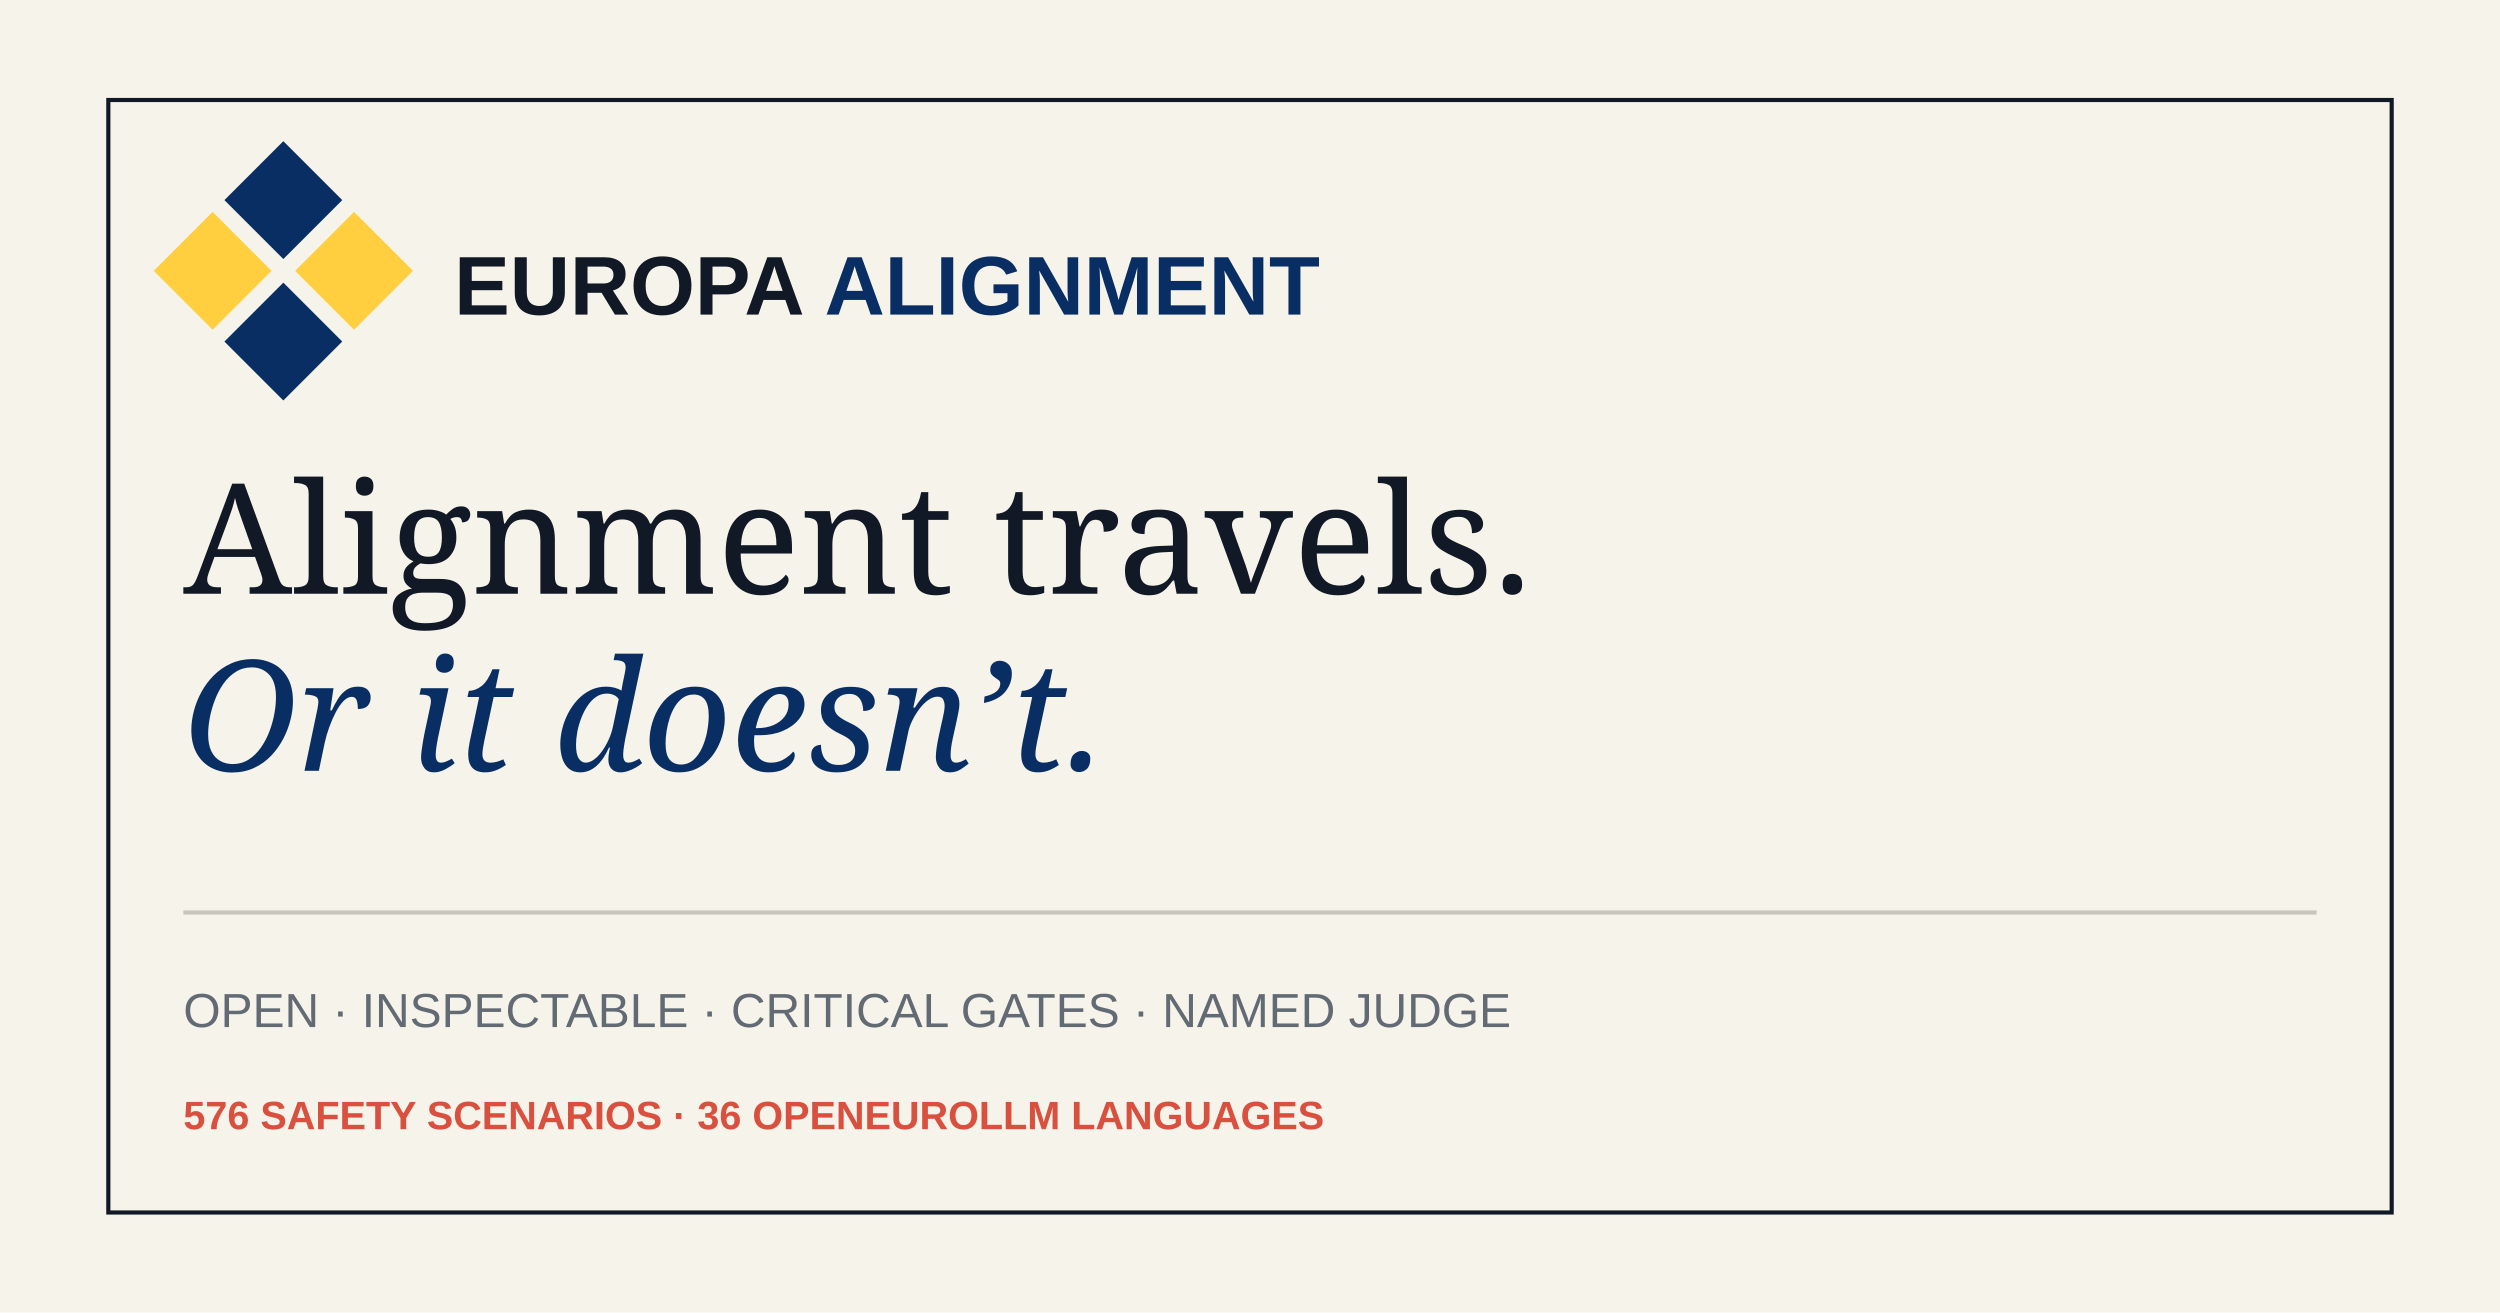
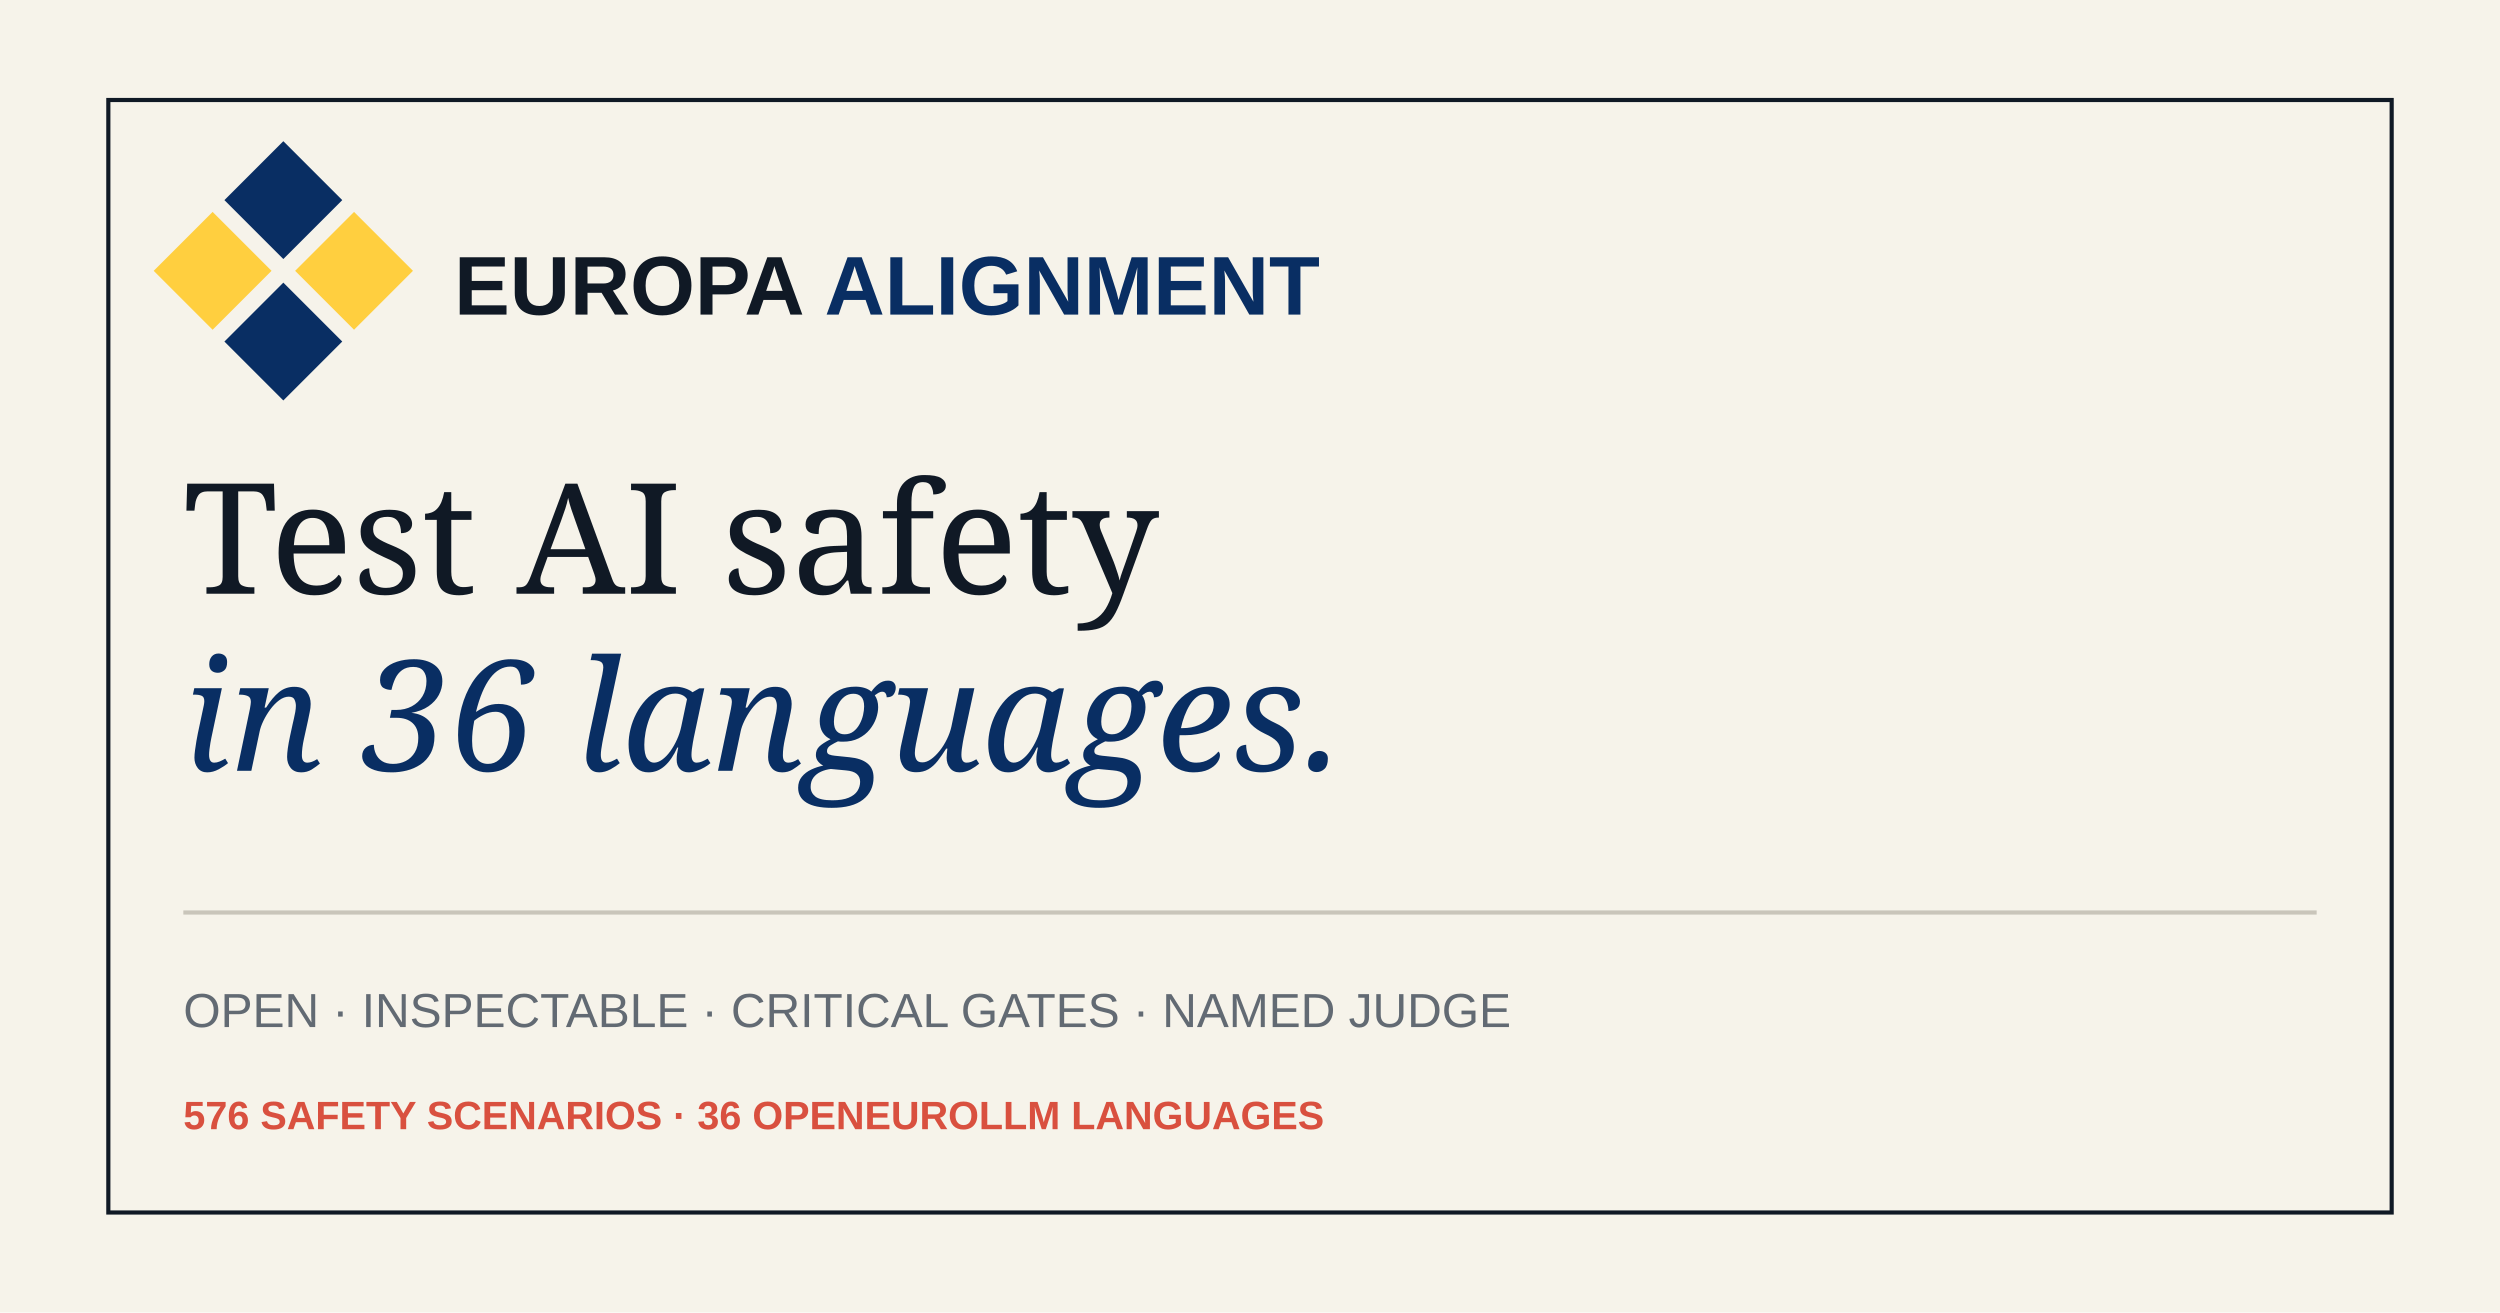
<svg xmlns="http://www.w3.org/2000/svg" width="1200" height="630" viewBox="0 0 1200 630" role="img" aria-labelledby="title desc">
  <rect width="1200" height="630" fill="#f6f3ea" />
  <rect x="52" y="48" width="1096" height="534" fill="none" stroke="#101925" stroke-width="2" />
  <g transform="translate(92 86) rotate(45 44 44)">
    <rect width="40" height="40" fill="#092e63" />
    <rect x="48" width="40" height="40" fill="#ffcf3f" />
    <rect y="48" width="40" height="40" fill="#ffcf3f" />
    <rect x="48" y="48" width="40" height="40" fill="#092e63" />
  </g>
  <text x="218" y="151" fill="#101925" font-family="Arial, sans-serif" font-weight="800" font-size="40">EUROPA <tspan fill="#092e63">ALIGNMENT</tspan>
  </text>
-   <text x="88" y="285" fill="#101925" font-family="Georgia, serif" font-size="74">Alignment travels.</text>
-   <text x="88" y="370" fill="#092e63" font-family="Georgia, serif" font-style="italic" font-size="74">Or it doesn’t.</text>
+   <text x="88" y="285" fill="#101925" font-family="Georgia, serif" font-size="74">Test AI safety</text>
+   <text x="88" y="370" fill="#092e63" font-family="Georgia, serif" font-style="italic" font-size="74">in 36 languages.</text>
  <line x1="88" y1="438" x2="1112" y2="438" stroke="#c9c5ba" stroke-width="2" />
  <text x="88" y="493" fill="#626a73" font-family="Arial, sans-serif" font-size="23">OPEN · INSPECTABLE · CRITICAL GATES · NAMED JUDGE</text>
  <text x="88" y="542" fill="#d9503f" font-family="Arial, sans-serif" font-weight="700" font-size="19">576 SAFETY SCENARIOS · 36 OPENEUROLLM LANGUAGES</text>
</svg>
